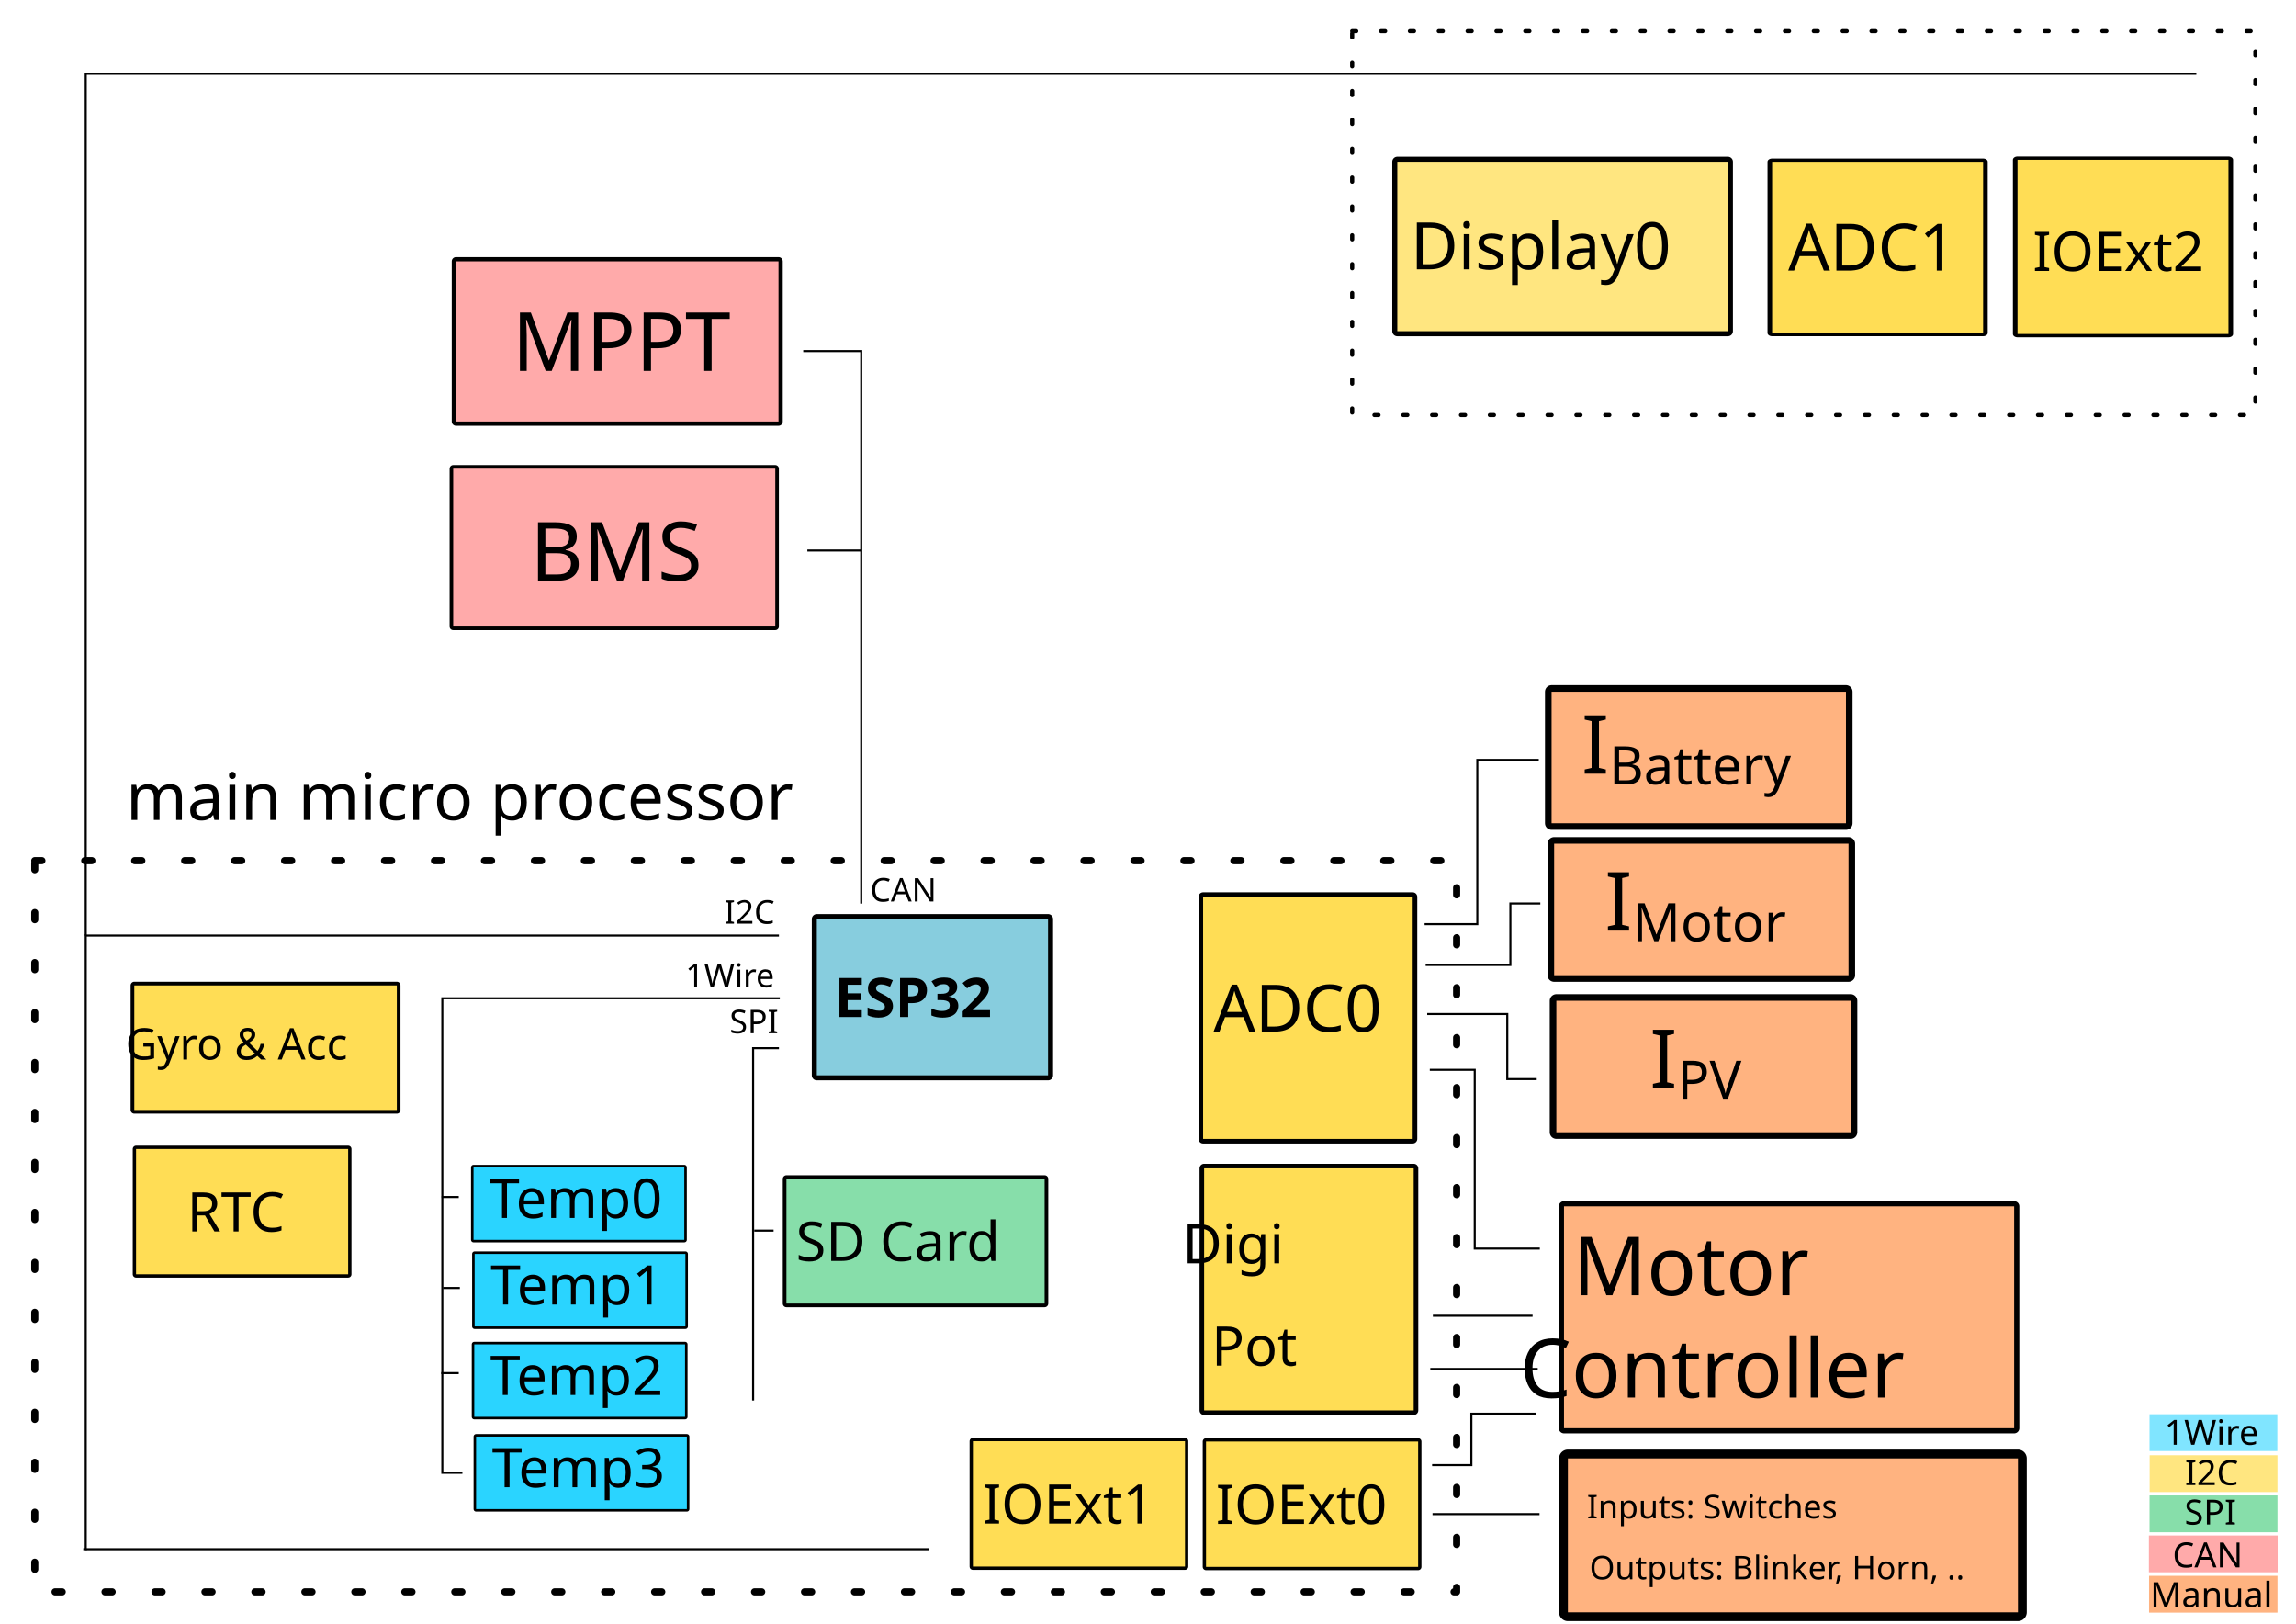
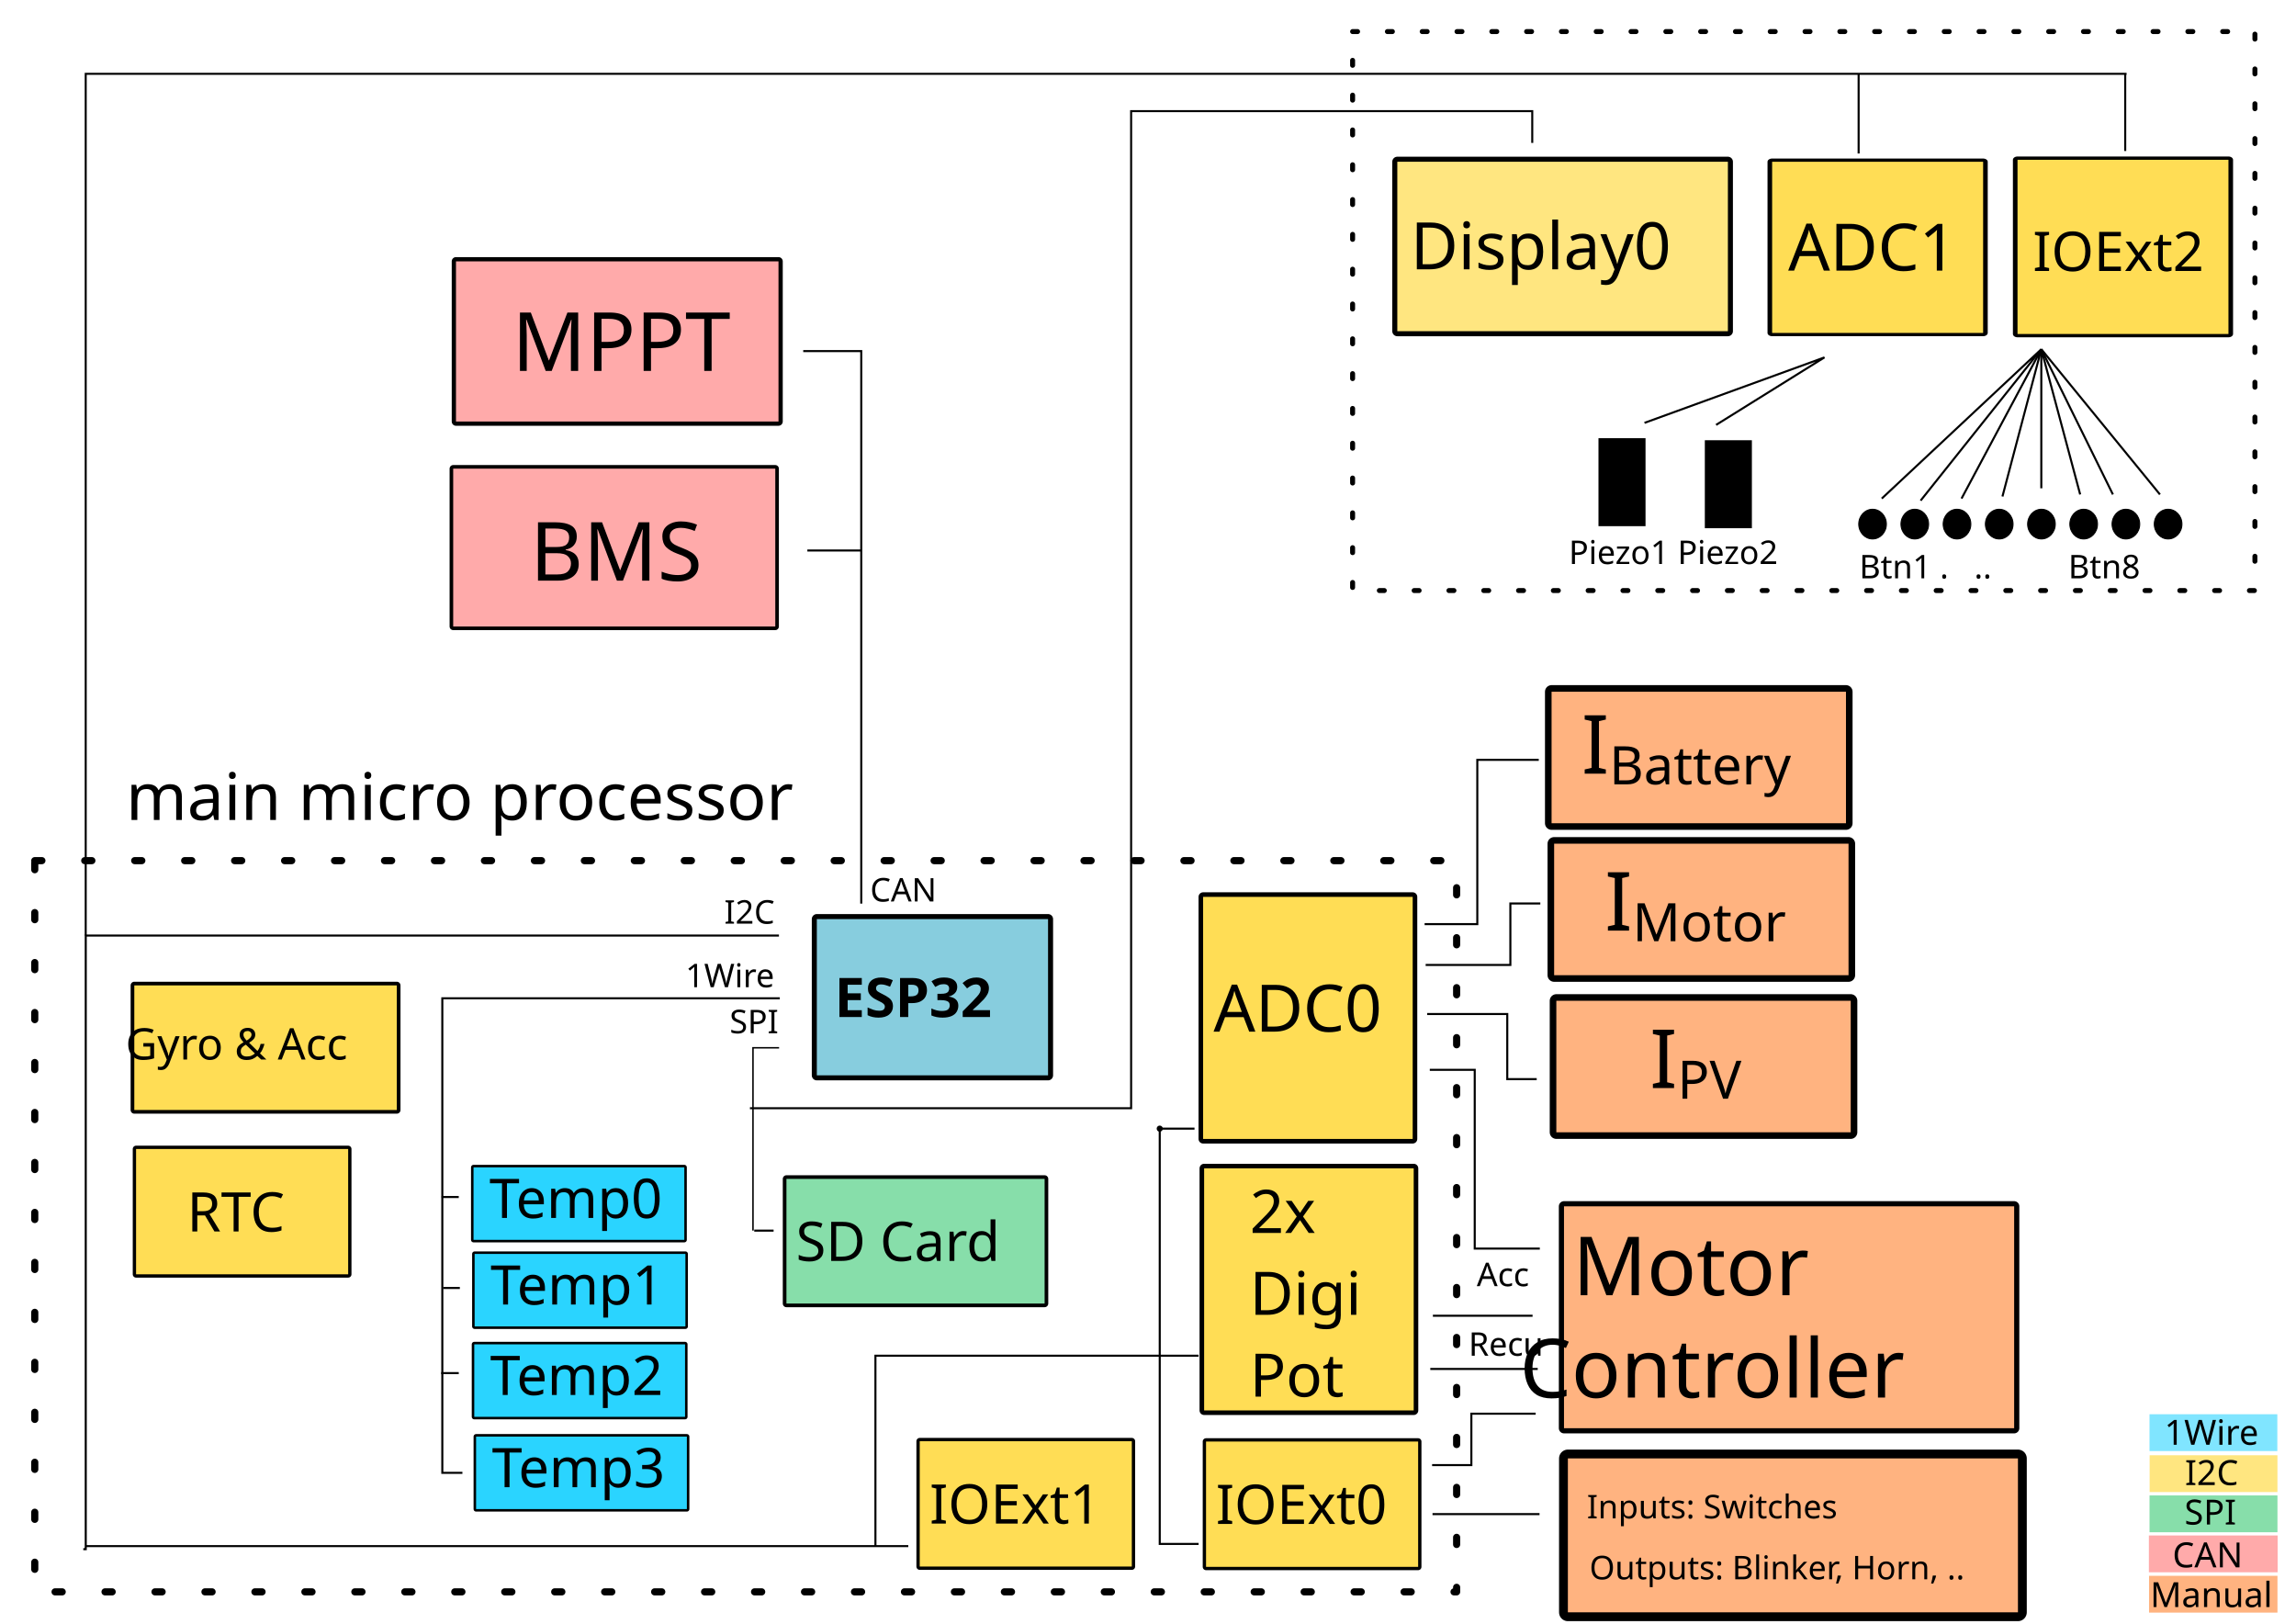
<svg xmlns="http://www.w3.org/2000/svg" id="svg8" version="1.1" viewBox="0 0 297 210" height="210mm" width="297mm">
  <defs id="defs2" />
  <g transform="translate(0,-87)" id="layer1">
    <rect y="205.869" x="105.661" height="20.208" width="29.91" id="rect815" style="fill:#87cdde;fill-opacity:1;stroke:#000000;stroke-width:1.301;stroke-linecap:round;stroke-linejoin:round;stroke-miterlimit:4;stroke-dasharray:none;stroke-opacity:1;paint-order:stroke markers fill" />
    <rect y="198.31" x="4.497" height="94.571" width="183.926" id="rect832" style="fill:none;fill-opacity:1;stroke:#000000;stroke-width:0.923;stroke-linecap:round;stroke-linejoin:round;stroke-miterlimit:4;stroke-dasharray:0.923, 5.54;stroke-dashoffset:0;stroke-opacity:1;paint-order:stroke markers fill" />
    <path id="path834" d="M 100.761,207.999 H 11.092 v 79.362 h -0.319" style="fill:none;stroke:#000000;stroke-width:0.265px;stroke-linecap:butt;stroke-linejoin:miter;stroke-opacity:1" />
-     <path id="path836" d="M 11.092,207.999 V 96.548 H 284.108" style="fill:none;stroke:#000000;stroke-width:0.265px;stroke-linecap:butt;stroke-linejoin:miter;stroke-opacity:1" />
-     <rect y="91.029" x="174.911" height="49.65" width="116.83" id="rect832-9" style="fill:none;fill-opacity:1;stroke:#000000;stroke-width:0.533;stroke-linecap:round;stroke-linejoin:round;stroke-miterlimit:4;stroke-dasharray:0.533, 3.199;stroke-dashoffset:0;stroke-opacity:1;paint-order:stroke markers fill" />
-     <flowRoot transform="matrix(0.2645833,0,0,0.2645833,17.0425,53.15309)" style="font-style:normal;font-weight:normal;font-size:40px;line-height:1.25;font-family:sans-serif;letter-spacing:0px;word-spacing:0px;fill:#000000;fill-opacity:1;stroke:none" id="flowRoot853" xml:space="preserve">
+     <path id="path836" d="M 11.088,208 V 96.547 H 275.082" style="fill:none;stroke:#000000;stroke-width:0.26px;stroke-linecap:butt;stroke-linejoin:miter;stroke-opacity:1" />
+     <rect y="91.083" x="174.966" height="72.295" width="116.72" id="rect832-9" style="fill:none;fill-opacity:1;stroke:#000000;stroke-width:0.643;stroke-linecap:round;stroke-linejoin:round;stroke-miterlimit:4;stroke-dasharray:0.643, 3.859;stroke-dashoffset:0;stroke-opacity:1;paint-order:stroke markers fill" />
+     <flowRoot transform="matrix(0.2645833,0,0,0.2645833,14.39667,74.05517)" style="font-style:normal;font-weight:normal;font-size:40px;line-height:1.25;font-family:sans-serif;letter-spacing:0px;word-spacing:0px;fill:#000000;fill-opacity:1;stroke:none" id="flowRoot853" xml:space="preserve">
      <flowRegion id="flowRegion855">
        <rect y="332.061" x="813.678" height="50.003" width="283.853" id="rect857" />
      </flowRegion>
      <flowPara style="font-size:32px" id="flowPara859">steering wheel</flowPara>
    </flowRoot>
    <text id="text863" y="193.048" x="16.292" style="font-style:normal;font-weight:normal;font-size:10.583px;line-height:1.25;font-family:sans-serif;letter-spacing:0px;word-spacing:0px;fill:#000000;fill-opacity:1;stroke:none;stroke-width:0.265" xml:space="preserve">
      <tspan style="font-size:8.467px;stroke-width:0.265" y="193.048" x="16.292" id="tspan861">main micro processor</tspan>
    </text>
    <rect y="147.611" x="58.623" height="20.417" width="41.664" id="rect872" style="fill:#ffaaaa;fill-opacity:1;stroke:#000000;stroke-width:0.93;stroke-linecap:round;stroke-linejoin:round;stroke-miterlimit:4;stroke-dasharray:none;stroke-dashoffset:0;stroke-opacity:1;paint-order:stroke markers fill" />
    <rect y="120.803" x="58.984" height="20.713" width="41.719" id="rect874" style="fill:#ffaaaa;fill-opacity:1;stroke:#000000;stroke-width:1.101;stroke-linecap:round;stroke-linejoin:round;stroke-miterlimit:4;stroke-dasharray:none;stroke-dashoffset:0;stroke-opacity:1;paint-order:stroke markers fill" />
    <g transform="translate(-4.630208,-21.12888)" id="g1051">
      <rect style="fill:#ffb380;fill-opacity:1;stroke:#000000;stroke-width:1.335;stroke-linecap:round;stroke-linejoin:round;stroke-miterlimit:4;stroke-dasharray:none;stroke-dashoffset:0;stroke-opacity:1;paint-order:stroke markers fill" id="rect870" width="58.23" height="28.697" x="206.942" y="264.148" />
      <text xml:space="preserve" style="font-style:normal;font-weight:normal;font-size:10.583px;line-height:1.25;font-family:sans-serif;letter-spacing:0px;word-spacing:0px;fill:#000000;fill-opacity:1;stroke:none;stroke-width:0.265" x="235.744" y="275.649" id="text878">
        <tspan id="tspan876" x="235.744" y="275.649" style="text-align:center;text-anchor:middle;stroke-width:0.265">Motor</tspan>
        <tspan x="235.744" y="288.878" style="text-align:center;text-anchor:middle;stroke-width:0.265" id="tspan880">Controller</tspan>
      </text>
    </g>
    <text id="text884" y="162.096" x="68.564" style="font-style:normal;font-weight:normal;font-size:10.583px;line-height:1.25;font-family:sans-serif;letter-spacing:0px;word-spacing:0px;fill:#000000;fill-opacity:1;stroke:none;stroke-width:0.265" xml:space="preserve">
      <tspan style="stroke-width:0.265" y="162.096" x="68.564" id="tspan882">BMS</tspan>
    </text>
    <text id="text888" y="134.968" x="66.225" style="font-style:normal;font-weight:normal;font-size:10.583px;line-height:1.25;font-family:sans-serif;letter-spacing:0px;word-spacing:0px;fill:#000000;fill-opacity:1;stroke:none;stroke-width:0.265" xml:space="preserve">
      <tspan style="stroke-width:0.265" y="134.968" x="66.225" id="tspan886">MPPT</tspan>
    </text>
    <g transform="translate(-1.795387,-29.38765)" id="g1060">
      <g id="g1054">
        <rect y="137.306" x="182.545" height="21.916" width="42.763" id="rect890" style="fill:#ffe680;fill-opacity:1;stroke:#000000;stroke-width:1.301;stroke-linecap:round;stroke-linejoin:round;stroke-miterlimit:4;stroke-dasharray:none;stroke-dashoffset:0;stroke-opacity:1;paint-order:stroke markers fill" />
      </g>
      <text xml:space="preserve" style="font-style:normal;font-weight:normal;font-size:10.583px;line-height:1.25;font-family:sans-serif;letter-spacing:0px;word-spacing:0px;fill:#000000;fill-opacity:1;stroke:none;stroke-width:0.265" x="184.241" y="151.22" id="text894">
        <tspan id="tspan892" x="184.241" y="151.22" style="stroke-width:0.265;font-size:8.467px">Display0</tspan>
      </text>
    </g>
    <g transform="translate(-0.03658569,-5.422479)" id="g1523">
      <rect style="fill:#ffaaaa;fill-opacity:1;stroke:none;stroke-width:0.613;stroke-linecap:round;stroke-linejoin:round;stroke-miterlimit:4;stroke-dasharray:none;stroke-dashoffset:0;stroke-opacity:1;paint-order:stroke markers fill" id="rect896" width="16.654" height="4.761" x="278.006" y="291.011" />
      <text xml:space="preserve" style="font-style:normal;font-weight:normal;font-size:4.488px;line-height:1.25;font-family:sans-serif;letter-spacing:0px;word-spacing:0px;fill:#000000;fill-opacity:1;stroke:none;stroke-width:0.112" x="281.054" y="295.132" id="text900">
        <tspan id="tspan898" x="281.054" y="295.132" style="stroke-width:0.112">CAN</tspan>
      </text>
    </g>
    <g transform="translate(-0.06681738,5.011865)" id="g1528">
      <rect style="fill:#ffb380;fill-opacity:1;stroke:none;stroke-width:0.612;stroke-linecap:round;stroke-linejoin:round;stroke-miterlimit:4;stroke-dasharray:none;stroke-dashoffset:0;stroke-opacity:1;paint-order:stroke markers fill" id="rect896-6" width="16.614" height="4.761" x="278.056" y="285.794" />
      <text xml:space="preserve" style="font-style:normal;font-weight:normal;font-size:4.488px;line-height:1.25;font-family:sans-serif;letter-spacing:0px;word-spacing:0px;fill:#000000;fill-opacity:1;stroke:none;stroke-width:0.112" x="278.208" y="289.838" id="text919">
        <tspan id="tspan917" x="278.208" y="289.838" style="stroke-width:0.112">Manual</tspan>
      </text>
    </g>
    <rect y="275.213" x="278.066" height="4.761" width="16.534" id="rect896-2" style="fill:#ffe680;fill-opacity:1;stroke:none;stroke-width:0.611;stroke-linecap:round;stroke-linejoin:round;stroke-miterlimit:4;stroke-dasharray:none;stroke-dashoffset:0;stroke-opacity:1;paint-order:stroke markers fill" />
    <text id="text938" y="279.066" x="282.636" style="font-style:normal;font-weight:normal;font-size:4.488px;line-height:1.25;font-family:sans-serif;letter-spacing:0px;word-spacing:0px;fill:#000000;fill-opacity:1;stroke:none;stroke-width:0.112" xml:space="preserve">
      <tspan style="stroke-width:0.112" y="279.066" x="282.636" id="tspan936">I2C</tspan>
    </text>
    <rect y="280.41" x="278.053" height="4.761" width="16.549" id="rect896-2-6" style="fill:#87deaa;fill-opacity:1;stroke:none;stroke-width:0.611;stroke-linecap:round;stroke-linejoin:round;stroke-miterlimit:4;stroke-dasharray:none;stroke-dashoffset:0;stroke-opacity:1;paint-order:stroke markers fill" />
    <text id="text957" y="284.171" x="282.572" style="font-style:normal;font-weight:normal;font-size:4.488px;line-height:1.25;font-family:sans-serif;letter-spacing:0px;word-spacing:0px;fill:#000000;fill-opacity:1;stroke:none;stroke-width:0.112" xml:space="preserve">
      <tspan style="stroke-width:0.112" y="284.171" x="282.572" id="tspan955">SPI</tspan>
    </text>
    <text id="text961" y="206.462" x="93.678" style="font-style:normal;font-weight:normal;font-size:10.583px;line-height:1.25;font-family:sans-serif;letter-spacing:0px;word-spacing:0px;fill:#000000;fill-opacity:1;stroke:none;stroke-width:0.265" xml:space="preserve">
      <tspan style="font-size:4.233px;stroke-width:0.265" y="206.462" x="93.678" id="tspan959">I2C</tspan>
    </text>
    <path id="path963" d="m 111.408,203.867 v -71.459 h -7.507" style="fill:none;stroke:#000000;stroke-width:0.265px;stroke-linecap:butt;stroke-linejoin:miter;stroke-opacity:1" />
    <path id="path965" d="m 111.385,158.199 h -6.949" style="fill:none;stroke:#000000;stroke-width:0.265px;stroke-linecap:butt;stroke-linejoin:miter;stroke-opacity:1" />
    <text id="text961-9" y="203.596" x="112.552" style="font-style:normal;font-weight:normal;font-size:10.583px;line-height:1.25;font-family:sans-serif;letter-spacing:0px;word-spacing:0px;fill:#000000;fill-opacity:1;stroke:none;stroke-width:0.265" xml:space="preserve">
      <tspan style="font-size:4.233px;stroke-width:0.265" y="203.596" x="112.552" id="tspan959-8">CAN</tspan>
    </text>
    <rect y="202.996" x="155.63" height="31.308" width="27.109" id="rect985" style="fill:#ffdd55;fill-opacity:1;stroke:#000000;stroke-width:1.184;stroke-linecap:round;stroke-linejoin:round;stroke-miterlimit:4;stroke-dasharray:none;stroke-dashoffset:0;stroke-opacity:1;paint-order:stroke markers fill" />
    <text id="text989" y="220.424" x="156.98" style="font-style:normal;font-weight:normal;font-size:10.583px;line-height:1.25;font-family:sans-serif;letter-spacing:0px;word-spacing:0px;fill:#000000;fill-opacity:1;stroke:none;stroke-width:0.265" xml:space="preserve">
      <tspan style="font-size:8.467px;stroke-width:0.265" y="220.424" x="156.98" id="tspan987">ADC0</tspan>
    </text>
    <path style="fill:none;stroke:#000000;stroke-width:0.265px;stroke-linecap:butt;stroke-linejoin:miter;stroke-opacity:1" d="m 184.282,206.522 c 0.601,0 6.815,0 6.815,0 v -21.248 h 7.951" id="path1067" />
    <path style="fill:none;stroke:#000000;stroke-width:0.265px;stroke-linecap:butt;stroke-linejoin:miter;stroke-opacity:1" d="m 184.416,211.801 h 10.958 v -7.951 h 3.875" id="path1069" />
    <path style="fill:none;stroke:#000000;stroke-width:0.265px;stroke-linecap:butt;stroke-linejoin:miter;stroke-opacity:1" d="m 184.616,218.148 h 10.357 v 8.419 h 3.809" id="path1071" />
    <path style="fill:none;stroke:#000000;stroke-width:0.265px;stroke-linecap:butt;stroke-linejoin:miter;stroke-opacity:1" d="m 184.951,225.365 h 5.813 v 23.119 h 8.419" id="path1073" />
    <rect y="238.108" x="155.761" height="31.308" width="27.109" id="rect985-7" style="fill:#ffdd55;fill-opacity:1;stroke:#000000;stroke-width:1.184;stroke-linecap:round;stroke-linejoin:round;stroke-miterlimit:4;stroke-dasharray:none;stroke-dashoffset:0;stroke-opacity:1;paint-order:stroke markers fill" />
-     <text id="text989-8" y="250.391" x="169.137" style="font-style:normal;font-weight:normal;font-size:10.583px;line-height:1.25;font-family:sans-serif;letter-spacing:0px;word-spacing:0px;fill:#000000;fill-opacity:1;stroke:none;stroke-width:0.265" xml:space="preserve">
-       <tspan style="font-size:7.056px;text-align:center;text-anchor:middle;stroke-width:0.265" y="250.391" x="169.137" id="tspan987-7">Digi</tspan>
-       <tspan style="font-size:7.056px;text-align:center;text-anchor:middle;stroke-width:0.265" y="263.62" x="169.137" id="tspan1119">Pot</tspan>
-     </text>
    <g transform="matrix(1.006821,0,0,0.7071158,-3.674933,12.45533)" id="g1146">
      <rect style="fill:#ffdd55;fill-opacity:1;stroke:#000000;stroke-width:1.184;stroke-linecap:round;stroke-linejoin:round;stroke-miterlimit:4;stroke-dasharray:none;stroke-dashoffset:0;stroke-opacity:1;paint-order:stroke markers fill" id="rect985-5" width="27.109" height="31.308" x="231.331" y="135.009" />
    </g>
    <text id="text989-0" y="122.001" x="231.311" style="font-style:normal;font-weight:normal;font-size:10.583px;line-height:1.25;font-family:sans-serif;letter-spacing:0px;word-spacing:0px;fill:#000000;fill-opacity:1;stroke:none;stroke-width:0.265" xml:space="preserve">
      <tspan style="font-size:8.467px;stroke-width:0.265" y="122.001" x="231.311" id="tspan987-4">ADC1</tspan>
    </text>
    <path style="fill:none;stroke:#000000;stroke-width:0.265px;stroke-linecap:butt;stroke-linejoin:miter;stroke-opacity:1" d="m 185.017,264.052 h 13.898" id="path1121" />
    <path style="fill:none;stroke:#000000;stroke-width:0.265px;stroke-linecap:butt;stroke-linejoin:miter;stroke-opacity:1" d="m 185.351,257.17 h 12.896" id="path1123" />
    <rect y="176.464" x="200.705" height="17.009" width="38.081" id="rect991" style="fill:#ffb380;fill-opacity:1;stroke:#000000;stroke-width:1.707;stroke-linecap:round;stroke-linejoin:round;stroke-miterlimit:4;stroke-dasharray:none;stroke-dashoffset:0;stroke-opacity:1;paint-order:stroke markers fill" />
    <text id="text995" y="187.065" x="204.565" style="font-style:normal;font-weight:normal;font-size:10.583px;line-height:1.25;font-family:sans-serif;letter-spacing:0px;word-spacing:0px;fill:#000000;fill-opacity:1;stroke:none;stroke-width:0.265" xml:space="preserve">
      <tspan style="stroke-width:0.265" y="187.065" x="204.565" id="tspan993">I<tspan id="tspan997" style="font-size:65%;baseline-shift:sub">Battery</tspan>
      </tspan>
    </text>
    <rect y="196.118" x="201.036" height="17.009" width="38.081" id="rect991-4" style="fill:#ffb380;fill-opacity:1;stroke:#000000;stroke-width:1.707;stroke-linecap:round;stroke-linejoin:round;stroke-miterlimit:4;stroke-dasharray:none;stroke-dashoffset:0;stroke-opacity:1;paint-order:stroke markers fill" />
    <text id="text995-7" y="207.36" x="207.571" style="font-style:normal;font-weight:normal;font-size:10.583px;line-height:1.25;font-family:sans-serif;letter-spacing:0px;word-spacing:0px;fill:#000000;fill-opacity:1;stroke:none;stroke-width:0.265" xml:space="preserve">
      <tspan style="stroke-width:0.265" y="207.36" x="207.571" id="tspan993-9">I<tspan id="tspan1125" style="font-size:65%;baseline-shift:sub">Motor</tspan>
      </tspan>
    </text>
    <rect y="216.435" x="201.32" height="17.009" width="38.081" id="rect991-4-7" style="fill:#ffb380;fill-opacity:1;stroke:#000000;stroke-width:1.707;stroke-linecap:round;stroke-linejoin:round;stroke-miterlimit:4;stroke-dasharray:none;stroke-dashoffset:0;stroke-opacity:1;paint-order:stroke markers fill" />
    <text id="text995-7-4" y="227.728" x="213.39" style="font-style:normal;font-weight:normal;font-size:10.583px;line-height:1.25;font-family:sans-serif;letter-spacing:0px;word-spacing:0px;fill:#000000;fill-opacity:1;stroke:none;stroke-width:0.265" xml:space="preserve">
      <tspan style="stroke-width:0.265" y="227.728" x="213.39" id="tspan993-9-1">I<tspan id="tspan1127" style="font-size:65%;baseline-shift:sub">PV</tspan>
      </tspan>
    </text>
    <g transform="matrix(1.006502,0,0,0.7196449,28.14146,10.50792)" id="g1146-9">
      <rect style="fill:#ffdd55;fill-opacity:1;stroke:#000000;stroke-width:1.184;stroke-linecap:round;stroke-linejoin:round;stroke-miterlimit:4;stroke-dasharray:none;stroke-dashoffset:0;stroke-opacity:1;paint-order:stroke markers fill" id="rect985-5-8" width="27.109" height="31.308" x="231.331" y="135.009" />
    </g>
    <text id="text989-0-0" y="122.042" x="262.949" style="font-style:normal;font-weight:normal;font-size:10.583px;line-height:1.25;font-family:sans-serif;letter-spacing:0px;word-spacing:0px;fill:#000000;fill-opacity:1;stroke:none;stroke-width:0.265" xml:space="preserve">
      <tspan style="font-size:7.056px;stroke-width:0.265" y="122.042" x="262.949" id="tspan987-4-8">IOExt2</tspan>
    </text>
    <rect style="fill:#ffdd55;fill-opacity:1;stroke:#000000;stroke-width:0.857;stroke-linecap:round;stroke-linejoin:round;stroke-miterlimit:4;stroke-dasharray:none;stroke-dashoffset:0;stroke-opacity:1;paint-order:stroke markers fill" id="rect985-5-8-8" width="27.436" height="16.208" x="156.008" y="273.44" />
    <text id="text989-0-0-6" y="284.093" x="157.279" style="font-style:normal;font-weight:normal;font-size:10.583px;line-height:1.25;font-family:sans-serif;letter-spacing:0px;word-spacing:0px;fill:#000000;fill-opacity:1;stroke:none;stroke-width:0.265" xml:space="preserve">
      <tspan style="font-size:7.056px;stroke-width:0.265" y="284.093" x="157.279" id="tspan987-4-8-2">IOExt0</tspan>
    </text>
-     <rect style="fill:#ffdd55;fill-opacity:1;stroke:#000000;stroke-width:0.857;stroke-linecap:round;stroke-linejoin:round;stroke-miterlimit:4;stroke-dasharray:none;stroke-dashoffset:0;stroke-opacity:1;paint-order:stroke markers fill" id="rect985-5-8-8-7" width="27.436" height="16.208" x="125.85" y="273.399" />
-     <text id="text989-0-0-6-8" y="284.051" x="127.121" style="font-style:normal;font-weight:normal;font-size:10.583px;line-height:1.25;font-family:sans-serif;letter-spacing:0px;word-spacing:0px;fill:#000000;fill-opacity:1;stroke:none;stroke-width:0.265" xml:space="preserve">
-       <tspan style="font-size:7.056px;stroke-width:0.265" y="284.051" x="127.121" id="tspan987-4-8-2-2">IOExt1</tspan>
+     <rect style="fill:#ffdd55;fill-opacity:1;stroke:#000000;stroke-width:0.857;stroke-linecap:round;stroke-linejoin:round;stroke-miterlimit:4;stroke-dasharray:none;stroke-dashoffset:0;stroke-opacity:1;paint-order:stroke markers fill" id="rect985-5-8-8-7" width="27.436" height="16.208" x="118.971" y="273.399" />
+     <text id="text989-0-0-6-8" y="284.051" x="120.242" style="font-style:normal;font-weight:normal;font-size:10.583px;line-height:1.25;font-family:sans-serif;letter-spacing:0px;word-spacing:0px;fill:#000000;fill-opacity:1;stroke:none;stroke-width:0.265" xml:space="preserve">
+       <tspan style="font-size:7.056px;stroke-width:0.265" y="284.051" x="120.242" id="tspan987-4-8-2-2">IOExt1</tspan>
    </text>
    <rect style="fill:#ffdd55;fill-opacity:1;stroke:#000000;stroke-width:0.857;stroke-linecap:round;stroke-linejoin:round;stroke-miterlimit:4;stroke-dasharray:none;stroke-dashoffset:0;stroke-opacity:1;paint-order:stroke markers fill" id="rect985-5-8-8-7-9" width="27.436" height="16.208" x="17.601" y="235.603" />
    <text id="text989-0-0-6-8-2" y="246.272" x="24.191" style="font-style:normal;font-weight:normal;font-size:10.583px;line-height:1.25;font-family:sans-serif;letter-spacing:0px;word-spacing:0px;fill:#000000;fill-opacity:1;stroke:none;stroke-width:0.265" xml:space="preserve">
      <tspan style="font-size:7.056px;stroke-width:0.265" y="246.272" x="24.191" id="tspan987-4-8-2-2-0">RTC</tspan>
    </text>
    <rect style="fill:#ffdd55;fill-opacity:1;stroke:#000000;stroke-width:0.95;stroke-linecap:round;stroke-linejoin:round;stroke-miterlimit:4;stroke-dasharray:none;stroke-dashoffset:0;stroke-opacity:1;paint-order:stroke markers fill" id="rect985-5-8-8-7-9-2" width="33.957" height="16.115" x="17.373" y="214.445" />
    <text id="text989-0-0-6-8-2-8" y="224.029" x="34.271" style="font-style:normal;font-weight:normal;font-size:5.644px;line-height:1.25;font-family:sans-serif;letter-spacing:0px;word-spacing:0px;fill:#000000;fill-opacity:1;stroke:none;stroke-width:0.265" xml:space="preserve">
      <tspan id="tspan1287" style="font-size:5.644px;text-align:center;text-anchor:middle;stroke-width:0.265" y="224.029" x="34.271">Gyro &amp; Acc</tspan>
    </text>
    <rect style="fill:#87deaa;fill-opacity:1;stroke:#000000;stroke-width:0.943;stroke-linecap:round;stroke-linejoin:round;stroke-miterlimit:4;stroke-dasharray:none;stroke-dashoffset:0;stroke-opacity:1;paint-order:stroke markers fill" id="rect985-5-8-8-7-9-2-1" width="33.397" height="16.122" x="101.73" y="239.471" />
    <text id="text989-0-0-6-8-2-8-3" y="250.08" x="102.958" style="font-style:normal;font-weight:normal;font-size:10.583px;line-height:1.25;font-family:sans-serif;letter-spacing:0px;word-spacing:0px;fill:#000000;fill-opacity:1;stroke:none;stroke-width:0.265" xml:space="preserve">
      <tspan id="tspan1287-2" style="font-size:7.056px;stroke-width:0.265" y="250.08" x="102.958">SD Card</tspan>
    </text>
-     <path id="path1338" d="M 11.092,287.362 H 120.138" style="fill:none;stroke:#000000;stroke-width:0.265px;stroke-linecap:butt;stroke-linejoin:miter;stroke-opacity:1" />
-     <path id="path1340" d="m 100.761,222.565 h -3.341 v 45.569" style="fill:none;stroke:#000000;stroke-width:0.265px;stroke-linecap:butt;stroke-linejoin:miter;stroke-opacity:1" />
+     <path id="path1338" d="M 11.092,286.965 H 117.492" style="fill:none;stroke:#000000;stroke-width:0.261px;stroke-linecap:butt;stroke-linejoin:miter;stroke-opacity:1" />
+     <path id="path1340" d="m 100.78,222.514 h -3.377 v 23.645" style="fill:none;stroke:#000000;stroke-width:0.192px;stroke-linecap:butt;stroke-linejoin:miter;stroke-opacity:1" />
    <text id="text961-1" y="220.634" x="94.377" style="font-style:normal;font-weight:normal;font-size:10.583px;line-height:1.25;font-family:sans-serif;letter-spacing:0px;word-spacing:0px;fill:#000000;fill-opacity:1;stroke:none;stroke-width:0.265" xml:space="preserve">
      <tspan style="font-size:4.233px;stroke-width:0.265" y="220.634" x="94.377" id="tspan959-3">SPI</tspan>
    </text>
    <rect y="275.621" x="202.814" height="19.907" width="58.218" id="rect991-4-7-1" style="fill:#ffb380;fill-opacity:1;stroke:#000000;stroke-width:2.284;stroke-linecap:round;stroke-linejoin:round;stroke-miterlimit:4;stroke-dasharray:none;stroke-dashoffset:0;stroke-opacity:1;paint-order:stroke markers fill" />
    <text id="text1377" y="283.378" x="205.268" style="font-style:normal;font-weight:normal;font-size:10.583px;line-height:1.25;font-family:sans-serif;letter-spacing:0px;word-spacing:0px;fill:#000000;fill-opacity:1;stroke:none;stroke-width:0.265" xml:space="preserve">
      <tspan style="font-size:4.233px;stroke-width:0.265" y="283.378" x="205.268" id="tspan1375">Inputs: Switches</tspan>
      <tspan id="tspan1379" style="font-size:4.233px;stroke-width:0.265" y="296.607" x="205.268" />
    </text>
    <path id="path1381" d="m 185.251,276.487 h 5.078 v -6.648 h 8.319" style="fill:none;stroke:#000000;stroke-width:0.265px;stroke-linecap:butt;stroke-linejoin:miter;stroke-opacity:1" />
    <path id="path1383" d="M 185.303,282.826 H 199.146" style="fill:none;stroke:#000000;stroke-width:0.265px;stroke-linecap:butt;stroke-linejoin:miter;stroke-opacity:1" />
    <rect y="269.909" x="278.05" height="4.761" width="16.534" id="rect896-2-2" style="fill:#80e5ff;fill-opacity:1;stroke:none;stroke-width:0.611;stroke-linecap:round;stroke-linejoin:round;stroke-miterlimit:4;stroke-dasharray:none;stroke-dashoffset:0;stroke-opacity:1;paint-order:stroke markers fill" />
    <text id="text938-0" y="273.857" x="279.974" style="font-style:normal;font-weight:normal;font-size:4.488px;line-height:1.25;font-family:sans-serif;letter-spacing:0px;word-spacing:0px;fill:#000000;fill-opacity:1;stroke:none;stroke-width:0.112" xml:space="preserve">
      <tspan style="stroke-width:0.112" y="273.857" x="279.974" id="tspan936-4">1Wire</tspan>
    </text>
    <rect style="fill:#2ad4ff;fill-opacity:1;stroke:#000000;stroke-width:0.65;stroke-linecap:round;stroke-linejoin:round;stroke-miterlimit:4;stroke-dasharray:none;stroke-dashoffset:0;stroke-opacity:1;paint-order:stroke markers fill" id="rect985-5-8-8-7-9-5" width="27.265" height="9.376" x="61.349" y="260.869" />
    <text id="text989-0-0-6-8-2-7" y="267.414" x="63.391" style="font-style:normal;font-weight:normal;font-size:10.583px;line-height:1.25;font-family:sans-serif;letter-spacing:0px;word-spacing:0px;fill:#000000;fill-opacity:1;stroke:none;stroke-width:0.265" xml:space="preserve">
      <tspan style="font-size:7.056px;stroke-width:0.265" y="267.414" x="63.391" id="tspan987-4-8-2-2-0-4">Temp2</tspan>
    </text>
    <rect style="fill:#2ad4ff;fill-opacity:1;stroke:#000000;stroke-width:0.65;stroke-linecap:round;stroke-linejoin:round;stroke-miterlimit:4;stroke-dasharray:none;stroke-dashoffset:0;stroke-opacity:1;paint-order:stroke markers fill" id="rect985-5-8-8-7-9-5-6" width="27.265" height="9.376" x="61.585" y="272.799" />
    <text id="text989-0-0-6-8-2-7-7" y="279.344" x="63.627" style="font-style:normal;font-weight:normal;font-size:10.583px;line-height:1.25;font-family:sans-serif;letter-spacing:0px;word-spacing:0px;fill:#000000;fill-opacity:1;stroke:none;stroke-width:0.265" xml:space="preserve">
      <tspan style="font-size:7.056px;stroke-width:0.265" y="279.344" x="63.627" id="tspan987-4-8-2-2-0-4-8">Temp3</tspan>
    </text>
    <rect style="fill:#2ad4ff;fill-opacity:1;stroke:#000000;stroke-width:0.65;stroke-linecap:round;stroke-linejoin:round;stroke-miterlimit:4;stroke-dasharray:none;stroke-dashoffset:0;stroke-opacity:1;paint-order:stroke markers fill" id="rect985-5-8-8-7-9-5-6-7" width="27.265" height="9.376" x="61.396" y="249.176" />
    <text id="text989-0-0-6-8-2-7-7-9" y="255.72" x="63.438" style="font-style:normal;font-weight:normal;font-size:10.583px;line-height:1.25;font-family:sans-serif;letter-spacing:0px;word-spacing:0px;fill:#000000;fill-opacity:1;stroke:none;stroke-width:0.265" xml:space="preserve">
      <tspan style="font-size:7.056px;stroke-width:0.265" y="255.72" x="63.438" id="tspan987-4-8-2-2-0-4-8-8">Temp1</tspan>
    </text>
    <rect style="fill:#2ad4ff;fill-opacity:1;stroke:#000000;stroke-width:0.65;stroke-linecap:round;stroke-linejoin:round;stroke-miterlimit:4;stroke-dasharray:none;stroke-dashoffset:0;stroke-opacity:1;paint-order:stroke markers fill" id="rect985-5-8-8-7-9-5-6-7-0" width="27.265" height="9.376" x="61.254" y="237.978" />
    <text id="text989-0-0-6-8-2-7-7-9-3" y="244.523" x="63.297" style="font-style:normal;font-weight:normal;font-size:10.583px;line-height:1.25;font-family:sans-serif;letter-spacing:0px;word-spacing:0px;fill:#000000;fill-opacity:1;stroke:none;stroke-width:0.265" xml:space="preserve">
      <tspan style="font-size:7.056px;stroke-width:0.265" y="244.523" x="63.297" id="tspan987-4-8-2-2-0-4-8-8-3">Temp0</tspan>
    </text>
    <path id="path1492" d="M 100.872,216.113 H 57.216 v 61.374 h 2.599" style="fill:none;stroke:#000000;stroke-width:0.265px;stroke-linecap:butt;stroke-linejoin:miter;stroke-opacity:1" />
    <path id="path1494" d="M 97.565,246.162 H 100.069" style="fill:none;stroke:#000000;stroke-width:0.265px;stroke-linecap:butt;stroke-linejoin:miter;stroke-opacity:1" />
    <path id="path1496" d="M 57.122,241.815 H 59.342" style="fill:none;stroke:#000000;stroke-width:0.265px;stroke-linecap:butt;stroke-linejoin:miter;stroke-opacity:1" />
    <path id="path1498" d="m 57.311,253.58 h 2.173" style="fill:none;stroke:#000000;stroke-width:0.265px;stroke-linecap:butt;stroke-linejoin:miter;stroke-opacity:1" />
    <path id="path1500" d="M 57.074,264.589 H 59.342" style="fill:none;stroke:#000000;stroke-width:0.265px;stroke-linecap:butt;stroke-linejoin:miter;stroke-opacity:1" />
    <text id="text961-1-4" y="214.683" x="88.663" style="font-style:normal;font-weight:normal;font-size:10.583px;line-height:1.25;font-family:sans-serif;letter-spacing:0px;word-spacing:0px;fill:#000000;fill-opacity:1;stroke:none;stroke-width:0.265" xml:space="preserve">
      <tspan style="font-size:4.233px;stroke-width:0.265" y="214.683" x="88.663" id="tspan959-3-0">1Wire</tspan>
    </text>
    <flowRoot transform="matrix(0.2645833,0,0,0.2645833,-29.67569,94.37502)" style="font-style:normal;font-weight:normal;font-size:40px;line-height:1.25;font-family:sans-serif;letter-spacing:0px;word-spacing:0px;fill:#000000;fill-opacity:1;stroke:none" id="flowRoot1530" xml:space="preserve">
      <flowRegion id="flowRegion1532">
        <rect y="820.975" x="779.838" height="60.609" width="217.94" id="rect1534" />
      </flowRegion>
      <flowPara style="font-size:16px" id="flowPara1536" />
    </flowRoot>
    <text xml:space="preserve" style="font-style:normal;font-weight:normal;font-size:10.583px;line-height:1.25;font-family:sans-serif;letter-spacing:0px;word-spacing:0px;fill:#000000;fill-opacity:1;stroke:none;stroke-width:0.265" x="107.945" y="218.537" id="text4661">
      <tspan id="tspan4659" x="107.945" y="218.537" style="font-style:normal;font-variant:normal;font-weight:bold;font-stretch:normal;font-size:7.056px;font-family:sans-serif;-inkscape-font-specification:'sans-serif Bold';stroke-width:0.265">ESP32</tspan>
    </text>
    <text xml:space="preserve" style="font-style:normal;font-weight:normal;font-size:10.583px;line-height:1.25;font-family:sans-serif;letter-spacing:0px;word-spacing:0px;fill:#000000;fill-opacity:1;stroke:none;stroke-width:0.265" x="205.599" y="291.258" id="text4665">
      <tspan id="tspan4663" x="205.599" y="291.258" style="font-size:4.233px;stroke-width:0.265">Outputs: Blinker, Horn, .. </tspan>
    </text>
+     <path style="fill:none;stroke:#000000;stroke-width:0.265px;stroke-linecap:butt;stroke-linejoin:miter;stroke-opacity:1" d="M 240.424,96.539 V 106.852" id="path4679" />
+     <path style="fill:none;stroke:#000000;stroke-width:0.265px;stroke-linecap:butt;stroke-linejoin:miter;stroke-opacity:1" d="m 274.908,96.539 v 9.991" id="path4681" />
+     <path style="fill:none;stroke:#000000;stroke-width:0.262px;stroke-linecap:butt;stroke-linejoin:miter;stroke-opacity:1" d="M 97.008,230.331 H 146.317 V 101.374 h 51.888 v 4.109" id="path4683" />
+     <path id="path4689" style="fill:none;stroke:#000000;stroke-width:0.265px;stroke-linecap:butt;stroke-linejoin:miter;stroke-opacity:1" d="m 150.019,262.34 v -29.369 m -36.777,53.975 v -24.606 h 41.804" />
+     <circle id="path4691" style="fill:#000000;stroke:none;stroke-width:0.265" cx="150.019" cy="232.971" r="0.397" />
+     <path style="fill:none;stroke:#000000;stroke-width:0.265px;stroke-linecap:butt;stroke-linejoin:miter;stroke-opacity:1" d="m 150.019,232.971 h 4.498" id="path4693" />
+     <path style="fill:none;stroke:#000000;stroke-width:0.265px;stroke-linecap:butt;stroke-linejoin:miter;stroke-opacity:1" d="m 150.019,262.34 v 24.342 h 5.027" id="path4695" />
+     <text xml:space="preserve" style="font-style:normal;font-weight:normal;font-size:10.583px;line-height:1;font-family:sans-serif;letter-spacing:0px;word-spacing:0px;fill:#000000;fill-opacity:1;stroke:none;stroke-width:0.265" x="161.66" y="246.465" id="text4750">
+       <tspan x="161.66" y="246.465" style="font-style:normal;font-variant:normal;font-weight:normal;font-stretch:normal;font-size:7.761px;line-height:1;font-family:sans-serif;-inkscape-font-specification:'sans-serif, Normal';font-variant-ligatures:normal;font-variant-caps:normal;font-variant-numeric:normal;font-feature-settings:normal;text-align:start;writing-mode:lr-tb;text-anchor:start;stroke-width:0.265" id="tspan4758">2x</tspan>
+       <tspan x="161.66" y="257.048" style="font-style:normal;font-variant:normal;font-weight:normal;font-stretch:normal;font-size:7.761px;line-height:1;font-family:sans-serif;-inkscape-font-specification:'sans-serif, Normal';font-variant-ligatures:normal;font-variant-caps:normal;font-variant-numeric:normal;font-feature-settings:normal;text-align:start;writing-mode:lr-tb;text-anchor:start;stroke-width:0.265" id="tspan4762">Digi</tspan>
+       <tspan x="161.66" y="267.631" style="font-style:normal;font-variant:normal;font-weight:normal;font-stretch:normal;font-size:7.761px;line-height:1;font-family:sans-serif;-inkscape-font-specification:'sans-serif, Normal';font-variant-ligatures:normal;font-variant-caps:normal;font-variant-numeric:normal;font-feature-settings:normal;text-align:start;writing-mode:lr-tb;text-anchor:start;stroke-width:0.265" id="tspan4754">Pot</tspan>
+     </text>
+     <text xml:space="preserve" style="font-style:normal;font-weight:normal;font-size:10.583px;line-height:1.25;font-family:sans-serif;letter-spacing:0px;word-spacing:0px;fill:#000000;fill-opacity:1;stroke:none;stroke-width:0.265" x="191.029" y="253.344" id="text4766">
+       <tspan id="tspan4764" x="191.029" y="253.344" style="stroke-width:0.265;-inkscape-font-specification:'sans-serif, Normal';font-family:sans-serif;font-weight:normal;font-style:normal;font-stretch:normal;font-variant:normal;font-size:4.233px;text-anchor:start;text-align:start;writing-mode:lr;font-variant-ligatures:normal;font-variant-caps:normal;font-variant-numeric:normal;font-feature-settings:normal">Acc</tspan>
+     </text>
+     <text xml:space="preserve" style="font-style:normal;font-variant:normal;font-weight:normal;font-stretch:normal;font-size:4.233px;line-height:1.25;font-family:sans-serif;-inkscape-font-specification:'sans-serif, Normal';font-variant-ligatures:normal;font-variant-caps:normal;font-variant-numeric:normal;font-feature-settings:normal;text-align:start;letter-spacing:0px;word-spacing:0px;writing-mode:lr-tb;text-anchor:start;fill:#000000;fill-opacity:1;stroke:none;stroke-width:0.265" x="189.971" y="262.34" id="text4770">
+       <tspan id="tspan4768" x="189.971" y="262.34" style="stroke-width:0.265">Recu</tspan>
+     </text>
+     <ellipse style="fill:#000000;stroke:#000000;stroke-width:0.132;stroke-opacity:1" id="path4772" cx="242.226" cy="154.786" rx="1.786" ry="1.918" />
+     <ellipse style="fill:#000000;stroke:#000000;stroke-width:0.132;stroke-opacity:1" id="path4772-3" cx="247.688" cy="154.786" rx="1.786" ry="1.918" />
+     <ellipse style="fill:#000000;stroke:#000000;stroke-width:0.132;stroke-opacity:1" id="path4772-38" cx="253.15" cy="154.786" rx="1.786" ry="1.918" />
+     <ellipse style="fill:#000000;stroke:#000000;stroke-width:0.132;stroke-opacity:1" id="path4772-6" cx="269.535" cy="154.786" rx="1.786" ry="1.918" />
+     <ellipse style="fill:#000000;stroke:#000000;stroke-width:0.132;stroke-opacity:1" id="path4772-0" cx="264.073" cy="154.786" rx="1.786" ry="1.918" />
+     <ellipse style="fill:#000000;stroke:#000000;stroke-width:0.132;stroke-opacity:1" id="path4772-4" cx="258.611" cy="154.786" rx="1.786" ry="1.918" />
+     <ellipse style="fill:#000000;stroke:#000000;stroke-width:0.132;stroke-opacity:1" id="path4772-8" cx="280.458" cy="154.786" rx="1.786" ry="1.918" />
+     <ellipse style="fill:#000000;stroke:#000000;stroke-width:0.132;stroke-opacity:1" id="path4772-88" cx="274.997" cy="154.786" rx="1.786" ry="1.918" />
+     <path style="fill:none;stroke:#000000;stroke-width:0.265px;stroke-linecap:butt;stroke-linejoin:miter;stroke-opacity:1" d="m 243.417,151.479 20.637,-19.315 -15.61,19.579" id="path4836" />
+     <path style="fill:none;stroke:#000000;stroke-width:0.265px;stroke-linecap:butt;stroke-linejoin:miter;stroke-opacity:1" d="m 253.735,151.479 10.319,-19.315 -5.027,19.05" id="path4838" />
+     <path style="fill:none;stroke:#000000;stroke-width:0.265px;stroke-linecap:butt;stroke-linejoin:miter;stroke-opacity:1" d="M 264.054,150.156 V 132.165 L 269.081,150.95" id="path4840" />
+     <path style="fill:none;stroke:#000000;stroke-width:0.265px;stroke-linecap:butt;stroke-linejoin:miter;stroke-opacity:1" d="M 264.054,132.165 273.315,150.95" id="path4842" />
+     <path style="fill:none;stroke:#000000;stroke-width:0.265px;stroke-linecap:butt;stroke-linejoin:miter;stroke-opacity:1" d="M 264.054,132.165 279.4,150.95" id="path4844" />
+     <text xml:space="preserve" style="font-style:normal;font-variant:normal;font-weight:normal;font-stretch:normal;font-size:4.233px;line-height:1.25;font-family:sans-serif;-inkscape-font-specification:'sans-serif, Normal';font-variant-ligatures:normal;font-variant-caps:normal;font-variant-numeric:normal;font-feature-settings:normal;text-align:start;letter-spacing:0px;word-spacing:0px;writing-mode:lr-tb;text-anchor:start;fill:#000000;fill-opacity:1;stroke:none;stroke-width:0.265" x="240.506" y="161.798" id="text4848">
+       <tspan id="tspan4846" x="240.506" y="161.798" style="stroke-width:0.265">Btn1 .   ..         Btn8</tspan>
+     </text>
+     <rect style="fill:#000000;stroke:#000000;stroke-width:0.265;stroke-opacity:1" id="rect4850" width="5.821" height="11.113" x="206.904" y="143.806" />
+     <rect style="fill:#000000;stroke:#000000;stroke-width:0.265;stroke-opacity:1" id="rect4850-7" width="5.821" height="11.113" x="220.662" y="144.071" />
+     <path style="fill:none;stroke:#000000;stroke-width:0.265px;stroke-linecap:butt;stroke-linejoin:miter;stroke-opacity:1" d="m 212.725,141.69 23.283,-8.467 -14.023,8.731" id="path4867" />
+     <text xml:space="preserve" style="font-style:normal;font-variant:normal;font-weight:normal;font-stretch:normal;font-size:4.233px;line-height:1.25;font-family:sans-serif;-inkscape-font-specification:'sans-serif, Normal';font-variant-ligatures:normal;font-variant-caps:normal;font-variant-numeric:normal;font-feature-settings:normal;text-align:start;letter-spacing:0px;word-spacing:0px;writing-mode:lr-tb;text-anchor:start;fill:#000000;fill-opacity:1;stroke:none;stroke-width:0.265" x="202.935" y="159.946" id="text4871">
+       <tspan id="tspan4869" x="202.935" y="159.946" style="stroke-width:0.265">Piezo1 Piezo2</tspan>
+     </text>
  </g>
</svg>
